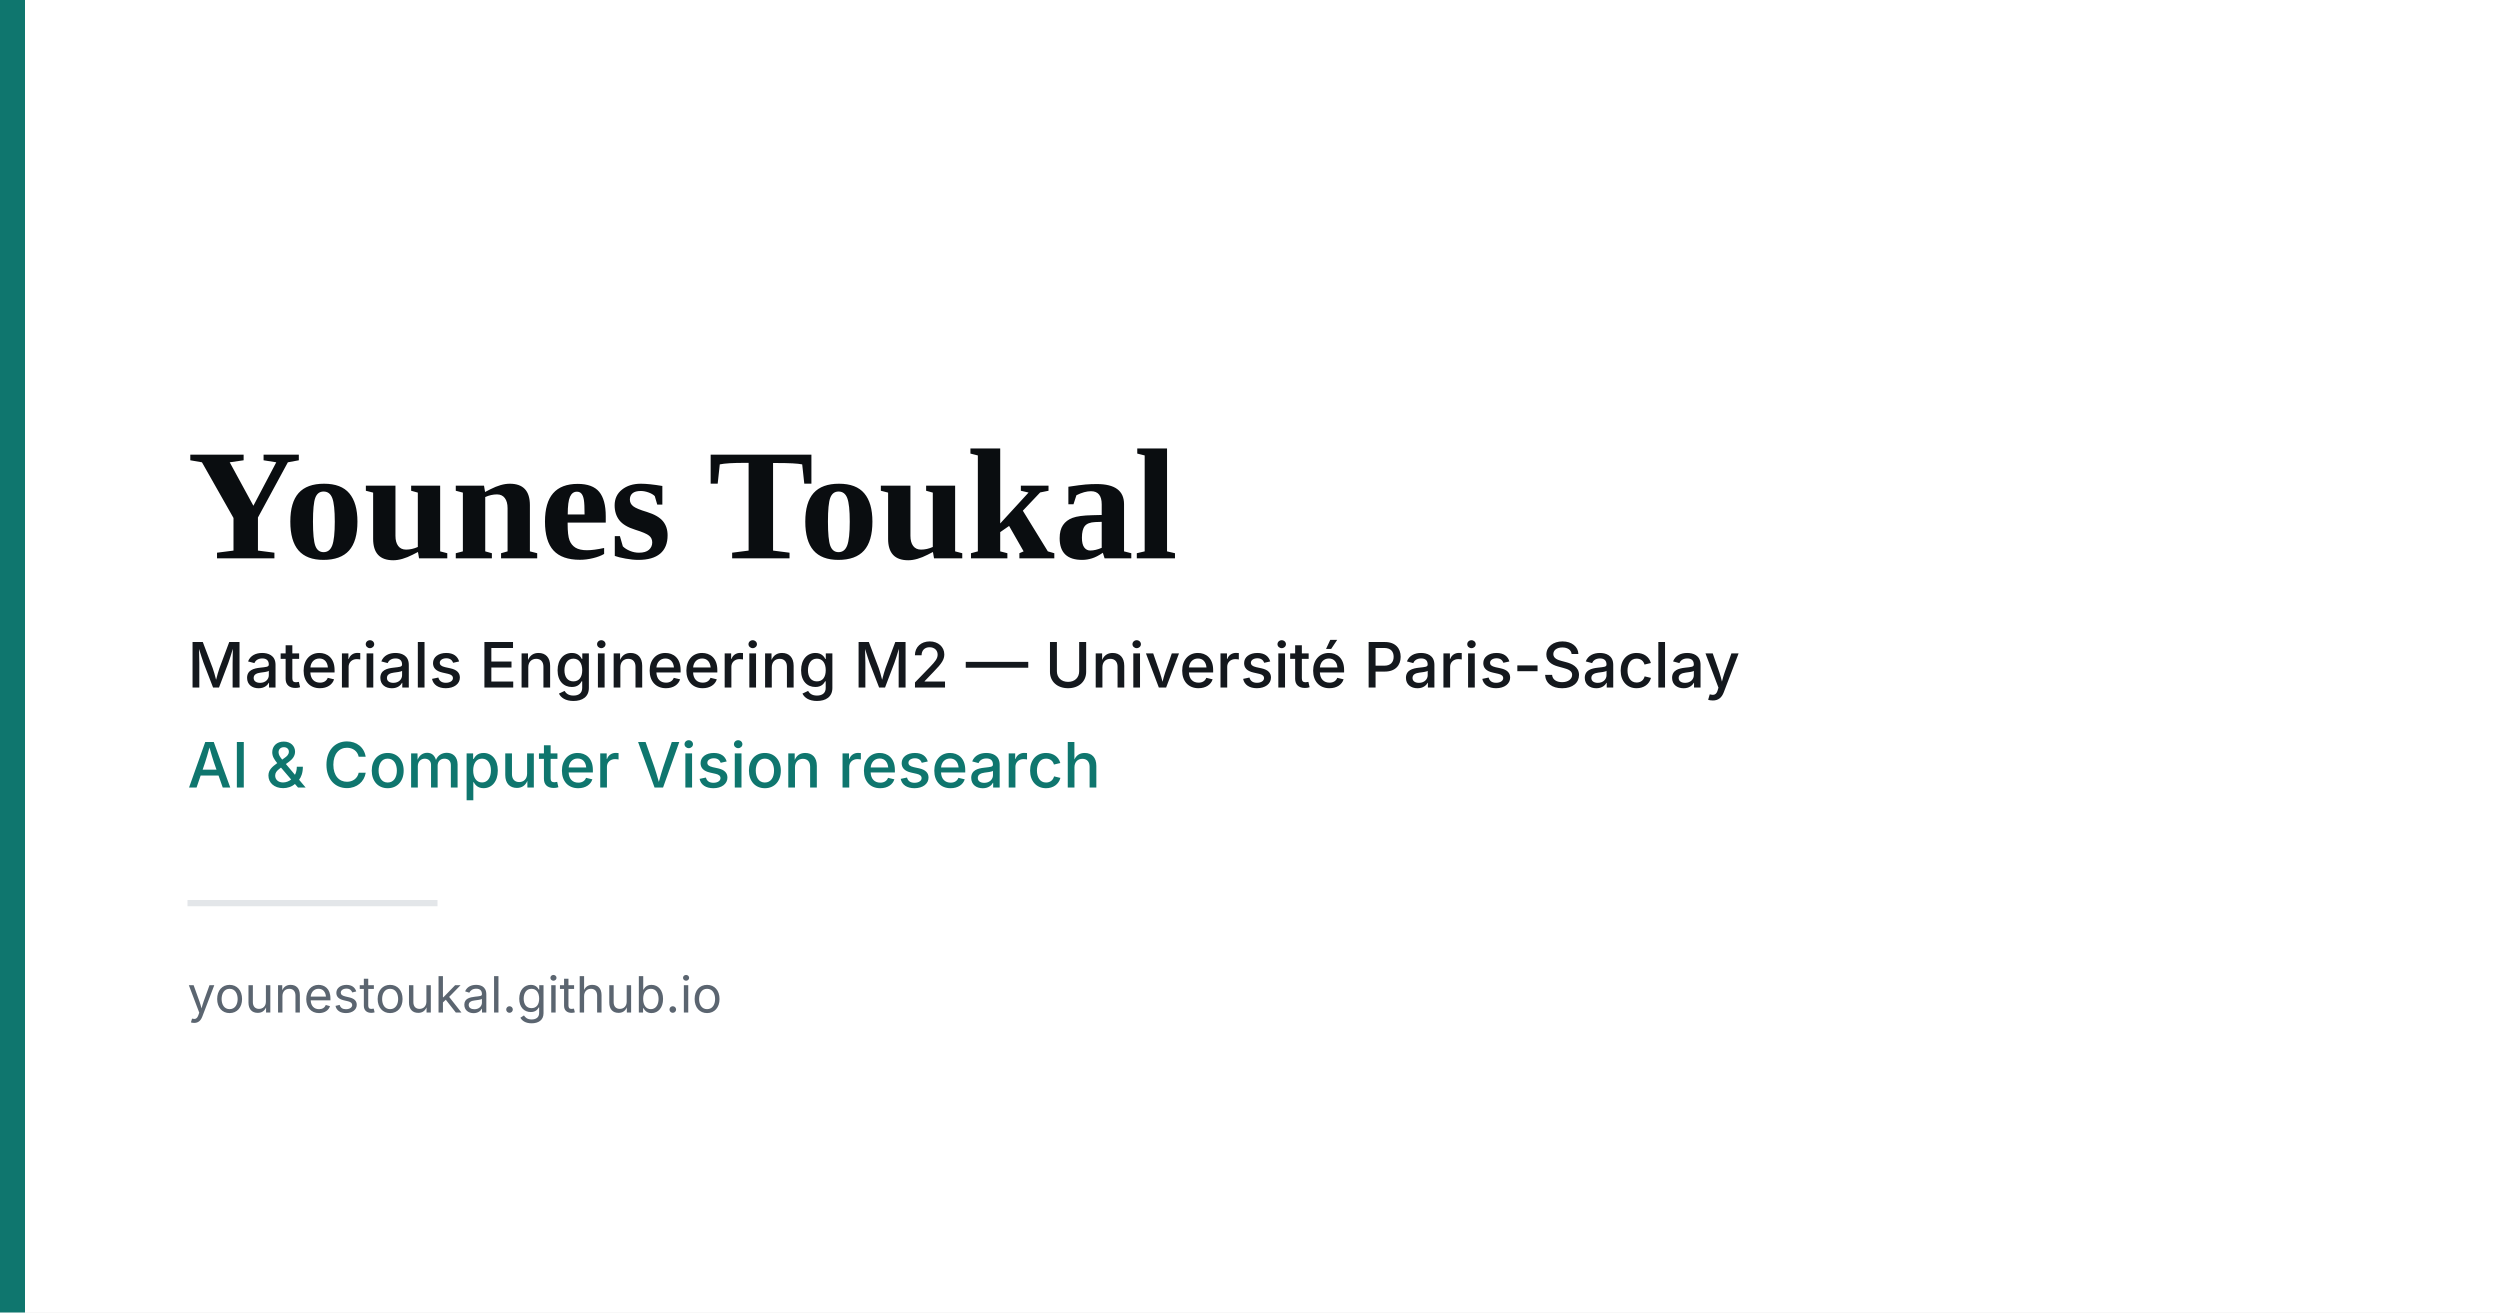
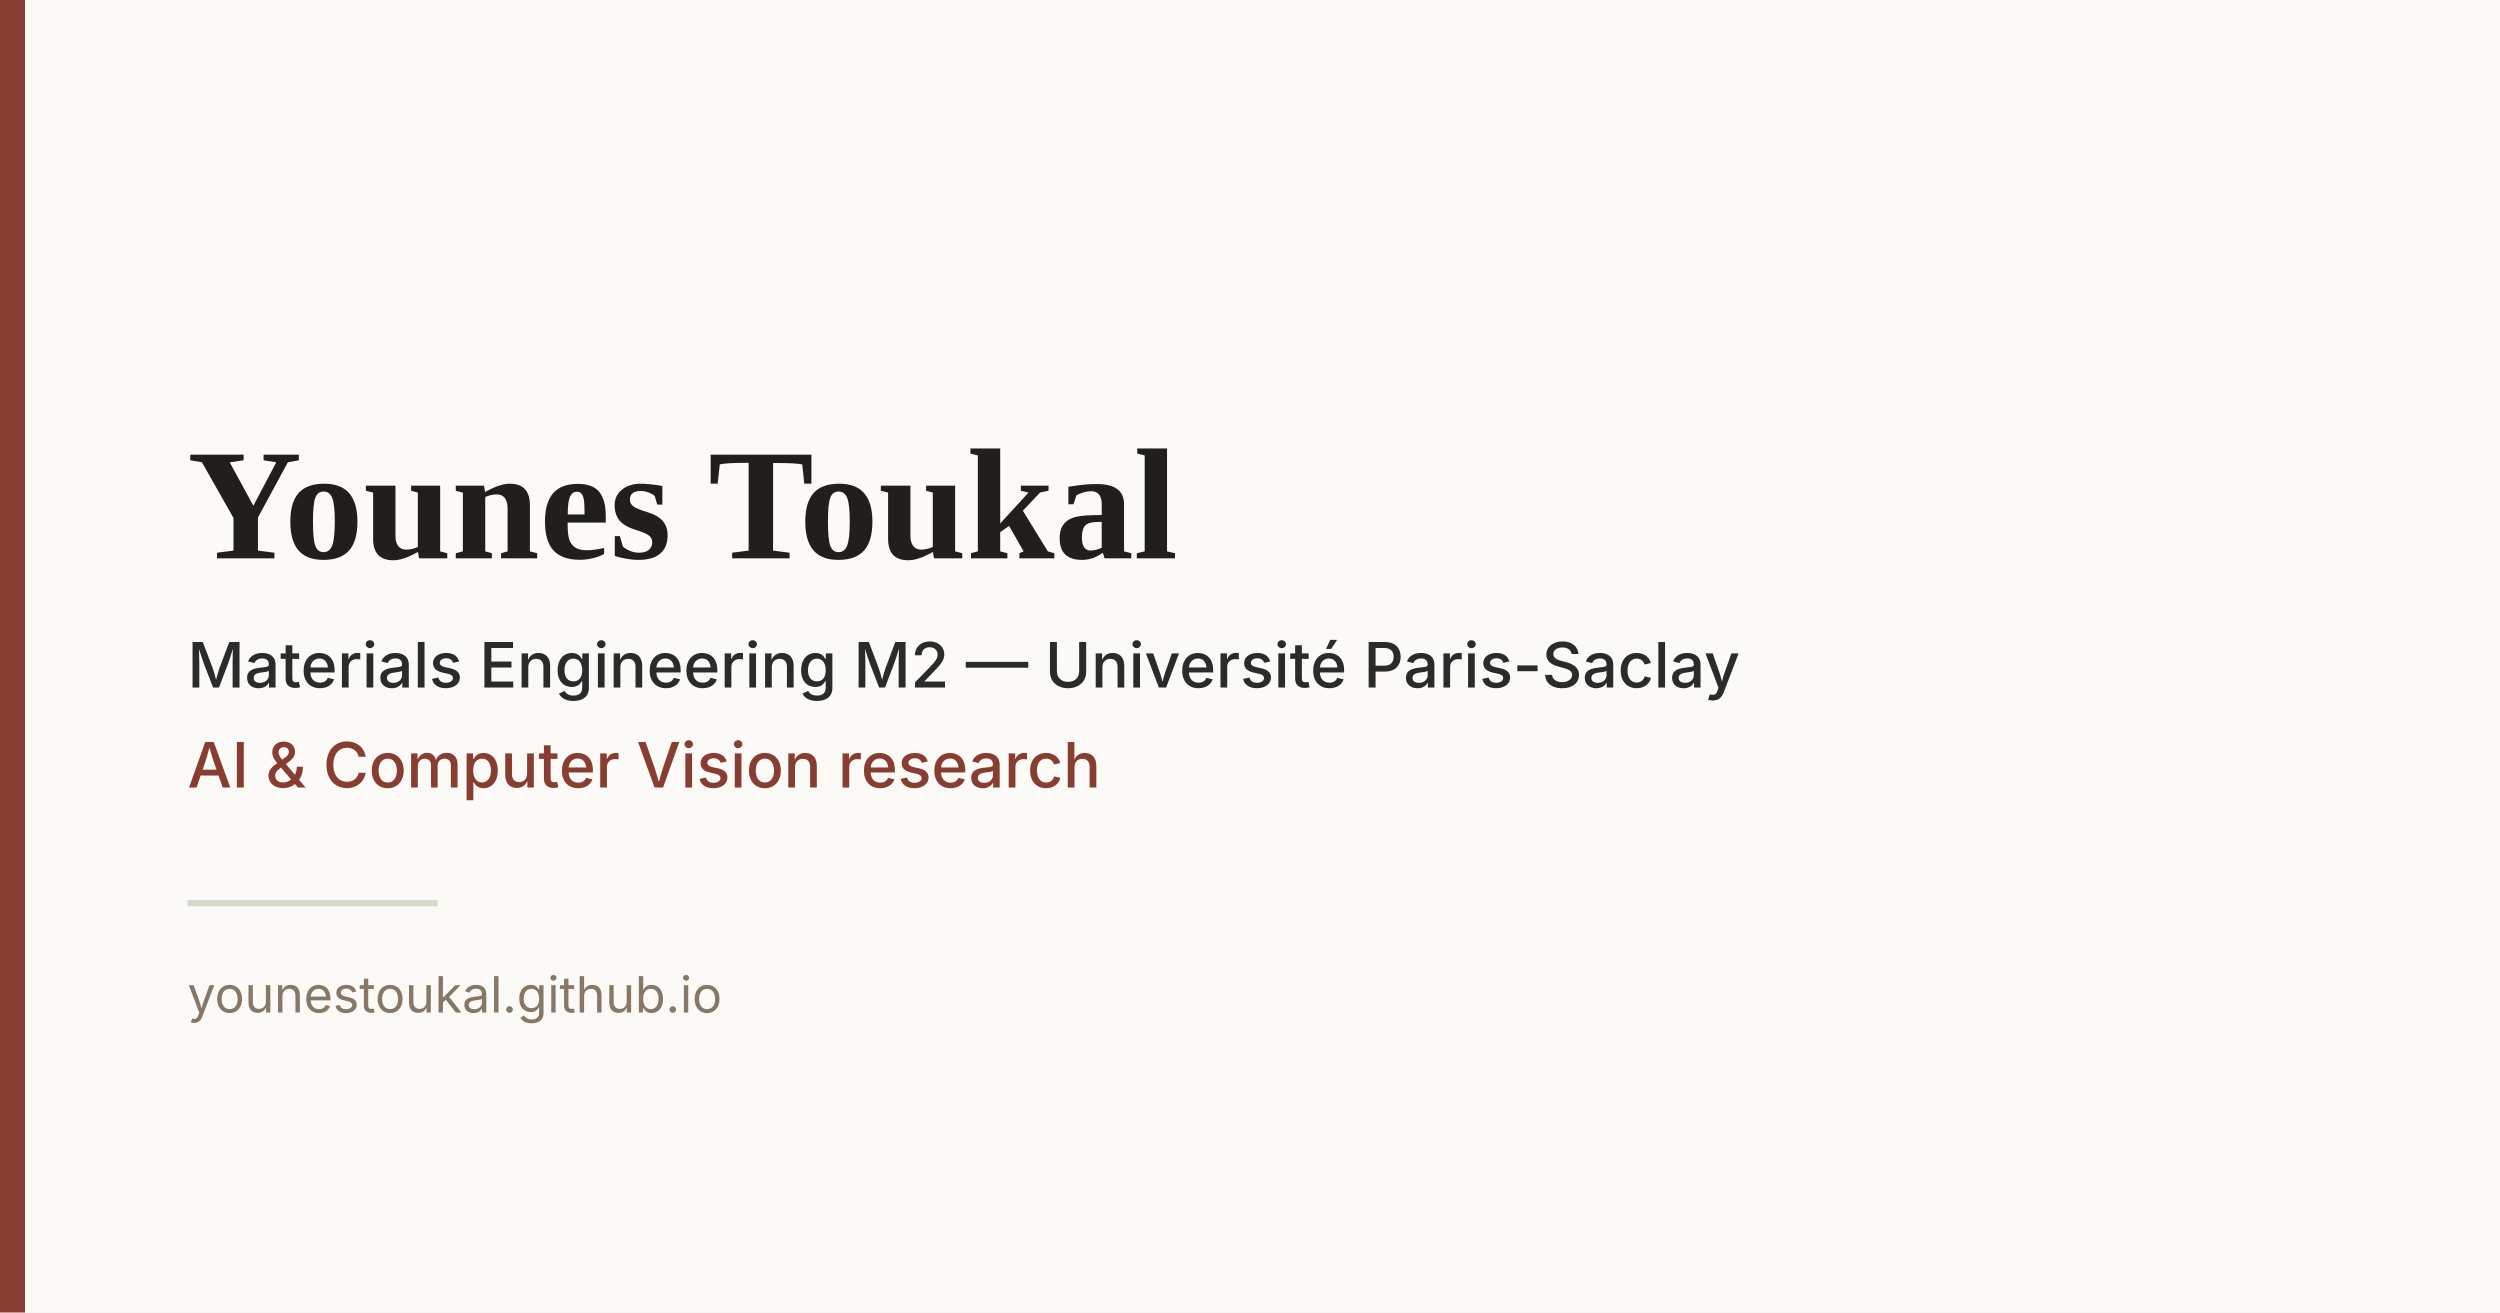
<svg xmlns="http://www.w3.org/2000/svg" viewBox="0 0 1200 630" width="1200" height="630" role="img" aria-label="Younes Toukal — Materials Engineering and Computer Vision">
-   <rect width="1200" height="630" fill="#ffffff" />
-   <rect x="0" y="0" width="12" height="630" fill="#0f766e" />
-   <text x="90" y="268" font-family="Georgia, 'Times New Roman', serif" font-size="76" font-weight="700" fill="#0a0d10">Younes Toukal</text>
-   <text x="90" y="330" font-family="Inter, 'Segoe UI', sans-serif" font-size="30" font-weight="500" fill="#14181d">Materials Engineering M2 — Université Paris-Saclay</text>
-   <text x="90" y="378" font-family="Inter, 'Segoe UI', sans-serif" font-size="30" font-weight="500" fill="#0f766e">AI &amp; Computer Vision research</text>
-   <rect x="90" y="432" width="120" height="3" fill="#e3e6e9" />
-   <text x="90" y="486" font-family="Inter, 'Segoe UI', sans-serif" font-size="24" fill="#5b6570">younestoukal.github.io</text>
+   <rect width="1200" height="630" fill="#fbfaf6" />
+   <rect x="0" y="0" width="12" height="630" fill="#873d32" />
+   <text x="90" y="268" font-family="Georgia, 'Times New Roman', serif" font-size="76" font-weight="700" fill="#201f1d">Younes Toukal</text>
+   <text x="90" y="330" font-family="Inter, 'Segoe UI', sans-serif" font-size="30" font-weight="500" fill="#2a2c2b">Materials Engineering M2 — Université Paris-Saclay</text>
+   <text x="90" y="378" font-family="Inter, 'Segoe UI', sans-serif" font-size="30" font-weight="500" fill="#873d32">AI &amp; Computer Vision research</text>
+   <rect x="90" y="432" width="120" height="3" fill="#d6d9c8" />
+   <text x="90" y="486" font-family="Inter, 'Segoe UI', sans-serif" font-size="24" fill="#867766">younestoukal.github.io</text>
</svg>
